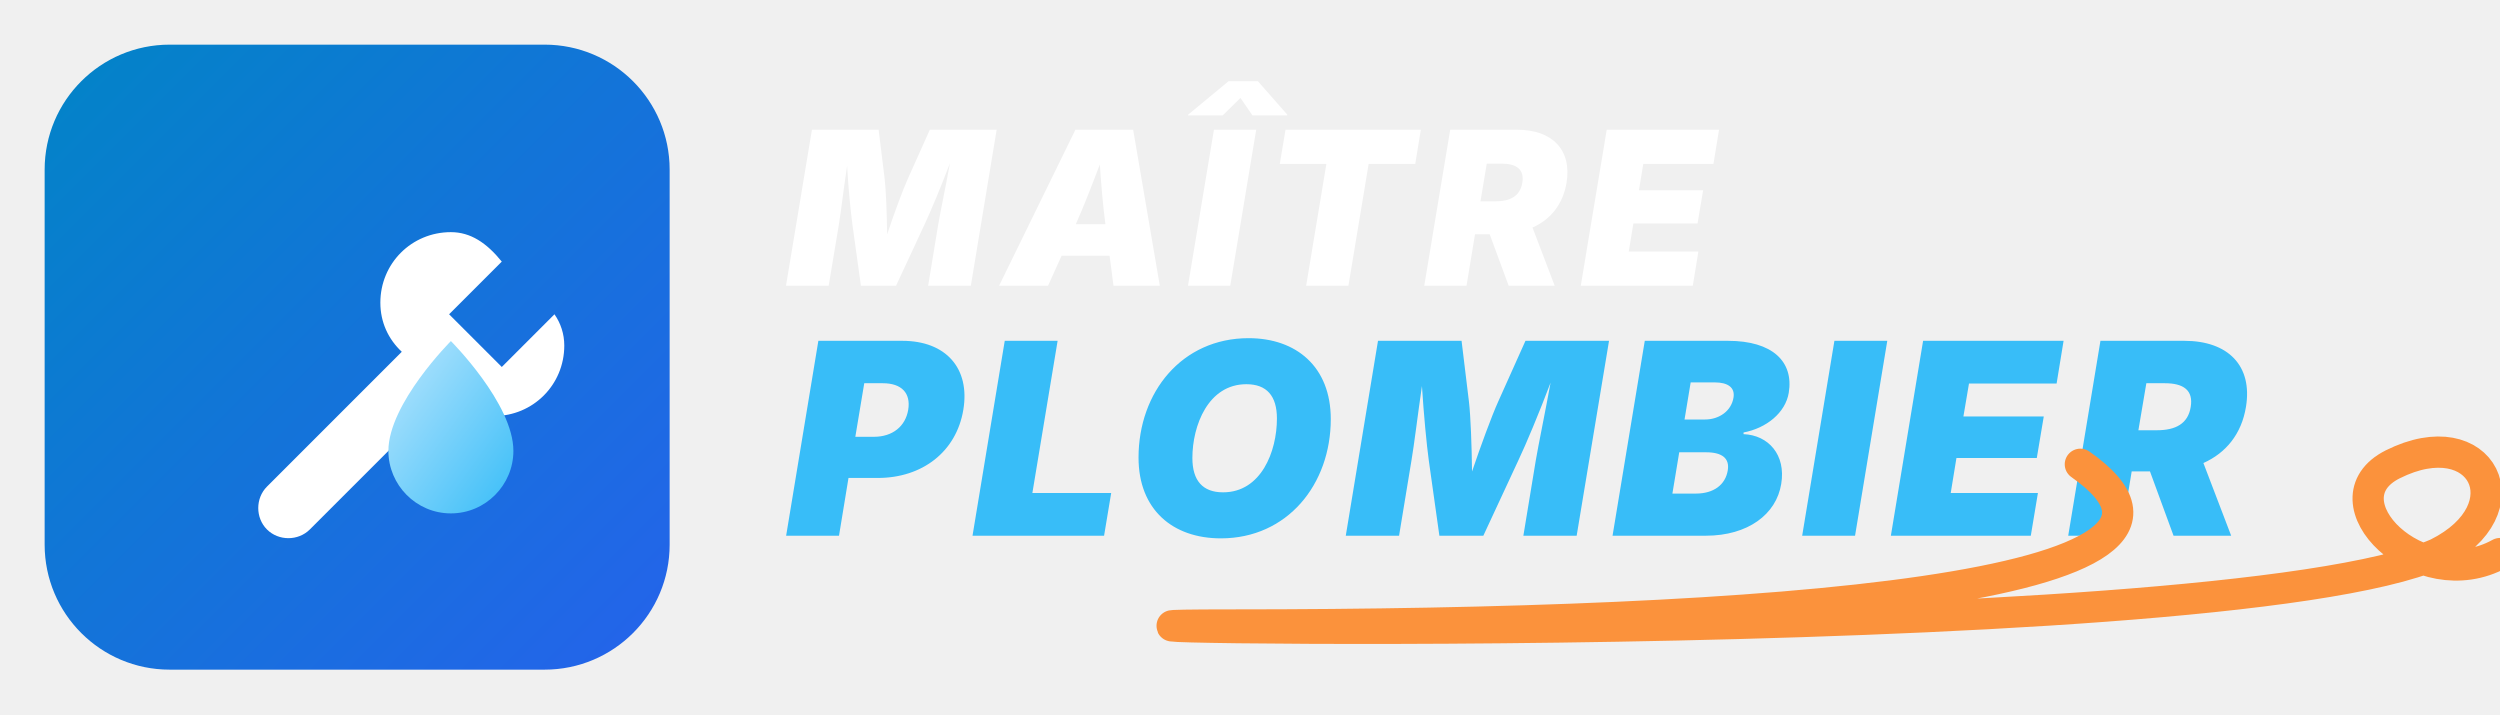
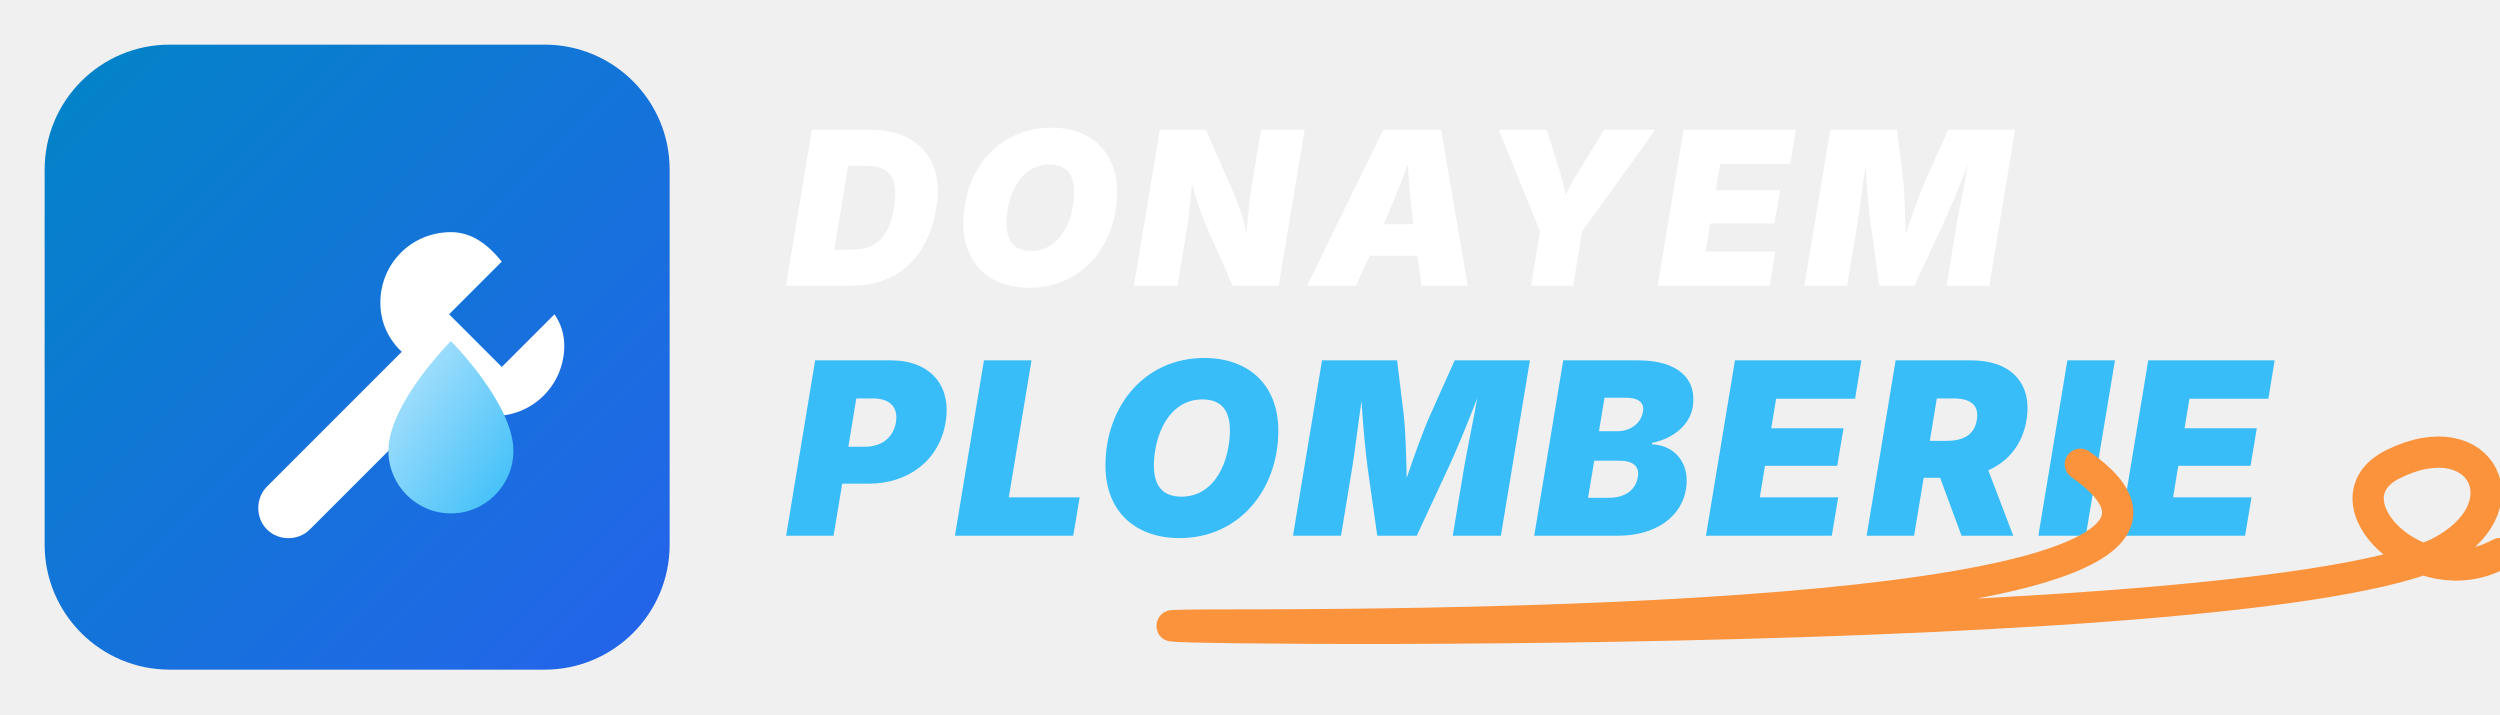
<svg xmlns="http://www.w3.org/2000/svg" viewBox="0 0 280 80" width="100%" height="100%">
  <defs>
    <linearGradient id="logoBlueDark" x1="0%" y1="0%" x2="100%" y2="100%">
      <stop offset="0%" stop-color="#0284C7" />
      <stop offset="100%" stop-color="#2563EB" />
    </linearGradient>
    <linearGradient id="logoWaterDark" x1="0%" y1="0%" x2="100%" y2="100%">
      <stop offset="0%" stop-color="#BAE6FD" />
      <stop offset="100%" stop-color="#38BDF8" />
    </linearGradient>
  </defs>
  <g transform="translate(5, 5)">
    <rect x="0" y="0" width="70" height="70" rx="14" fill="url(#logoBlueDark)" />
    <path d="M 45.5 21 C 41.1 21 37.6 24.5 37.6 28.9 C 37.6 31.1 38.5 33 40 34.4 L 24.9 49.5 C 23.6 50.8 23.6 53 24.9 54.3 C 26.2 55.6 28.4 55.6 29.7 54.3 L 44.8 39.2 C 46.2 40.7 48.1 41.6 50.3 41.6 C 54.7 41.6 58.2 38.1 58.2 33.7 C 58.2 32.4 57.8 31.2 57.1 30.2 L 51.2 36.1 L 45.3 30.2 L 51.2 24.3 C 49.5 22.2 47.7 21 45.5 21 Z" fill="#FFFFFF" />
    <path d="M 52.5 45.5 C 52.5 40.2 45.5 33.2 45.5 33.2 C 45.5 33.2 38.5 40.2 38.5 45.5 C 38.5 49.3 41.6 52.5 45.5 52.5 C 49.4 52.5 52.5 49.3 52.5 45.5 Z" fill="url(#logoWaterDark)" />
  </g>
  <g transform="translate(88, 0)">
-     <text x="0" y="32" font-family="'Inter', -apple-system, BlinkMacSystemFont, 'Segoe UI', sans-serif" font-weight="900" font-style="italic" font-size="24" fill="#FFFFFF" letter-spacing="1.5">MAÎTRE</text>
-     <text x="0" y="60" font-family="'Inter', -apple-system, BlinkMacSystemFont, 'Segoe UI', sans-serif" font-weight="900" font-style="italic" font-size="30" fill="#38BDF8" letter-spacing="1.2">PLOMBIER</text>
+     <text x="0" y="32" font-family="'Inter', -apple-system, BlinkMacSystemFont, 'Segoe UI', sans-serif" font-weight="900" font-style="italic" font-size="24" fill="#FFFFFF" letter-spacing="1.5">DONAYEM</text>
+     <text x="0" y="60" font-family="'Inter', -apple-system, BlinkMacSystemFont, 'Segoe UI', sans-serif" font-weight="900" font-style="italic" font-size="27" fill="#38BDF8" letter-spacing="1.2">PLOMBERIE</text>
    <path d="M 145 52 C 165 66, 110 70, 50 70 C 10 70, 160 73, 185 62 C 195 57, 190 47, 180 52 C 172 56, 183 67, 192 62" fill="none" stroke="#FB923C" stroke-width="3.5" stroke-linecap="round" stroke-linejoin="round" />
  </g>
</svg>
